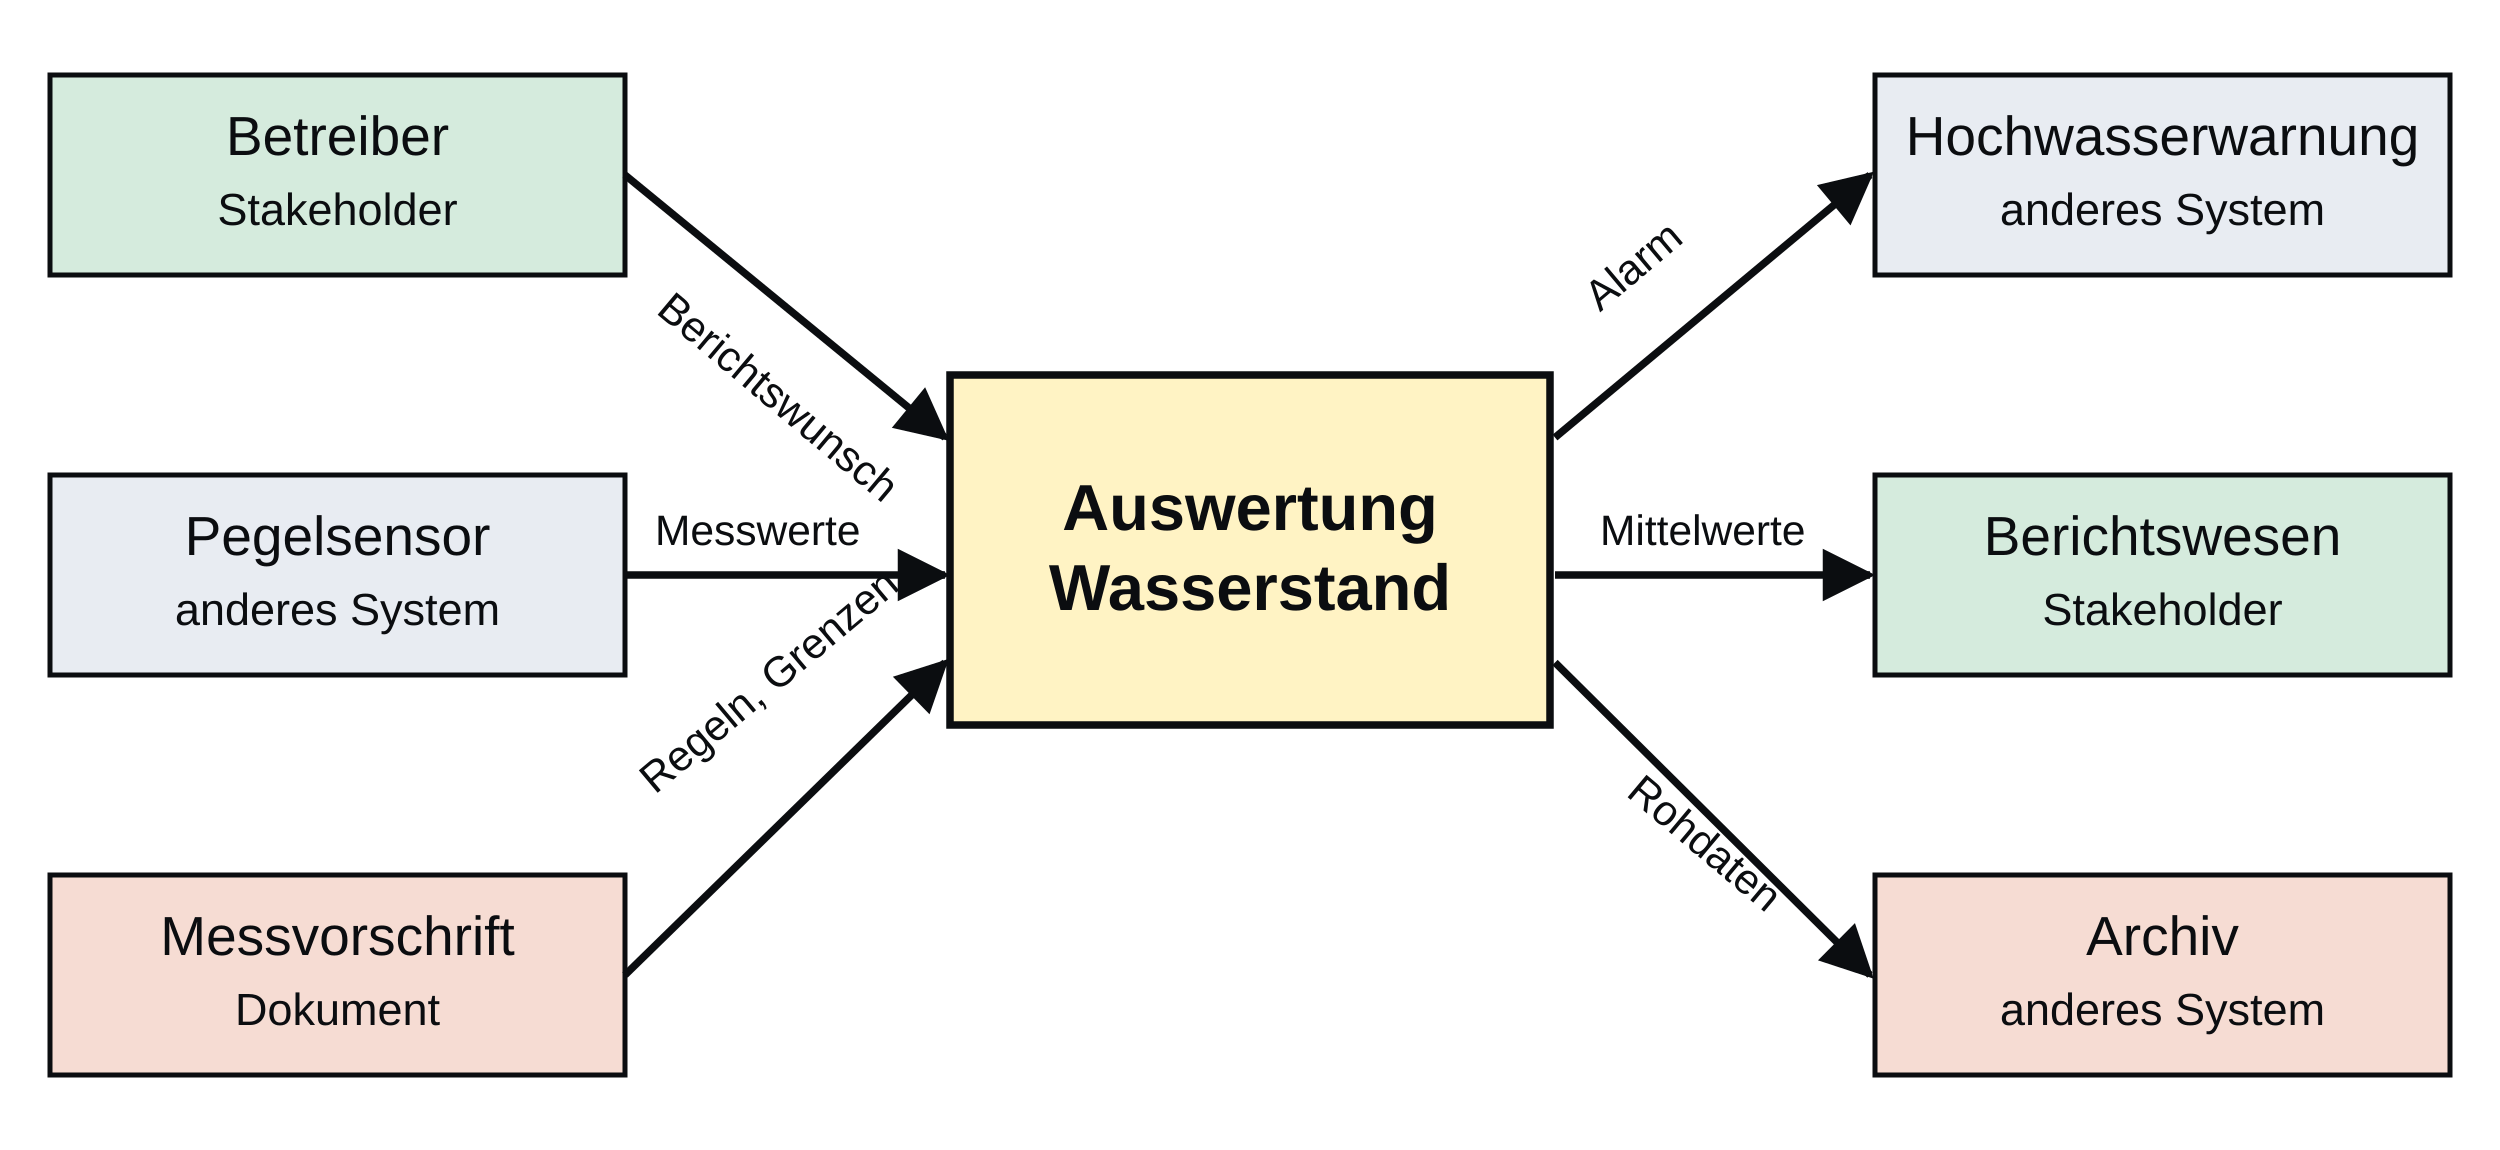
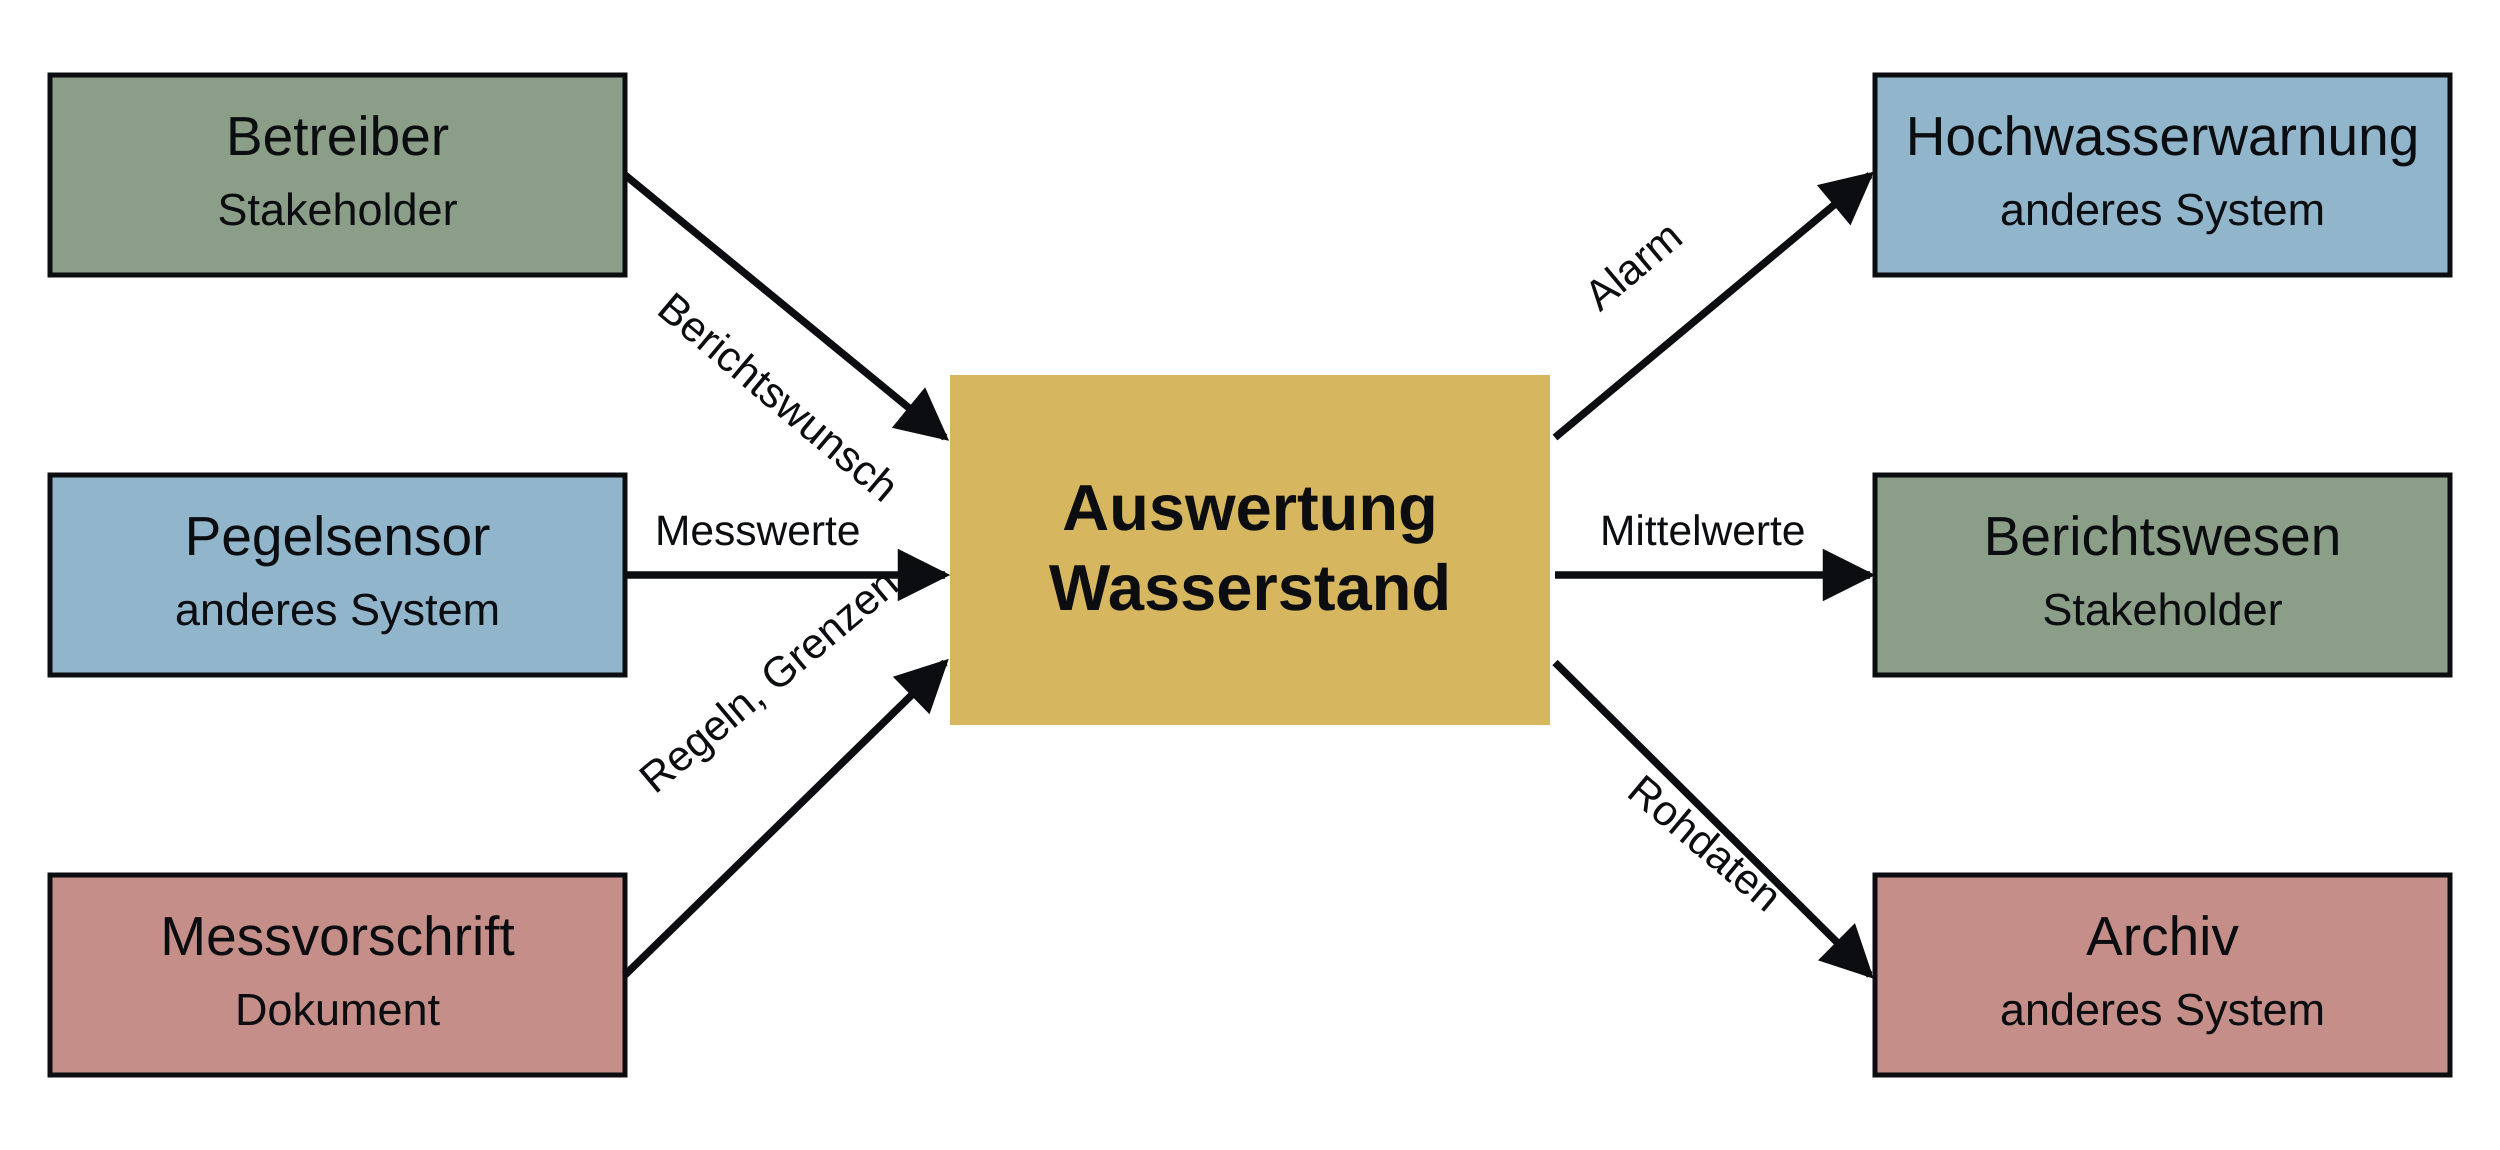
<svg xmlns="http://www.w3.org/2000/svg" viewBox="0 0 1000 460" font-family="DINPro, Arial, sans-serif">
  <defs>
    <marker id="k" viewBox="0 0 10 10" refX="9" refY="5" markerWidth="7" markerHeight="7" orient="auto-start-reverse">
      <path d="M0,0 L10,5 L0,10 z" fill="#0B0D10" />
    </marker>
  </defs>
-   <rect x="380" y="150" width="240" height="140" fill="#FFF3C4" stroke="#0B0D10" stroke-width="3" />
+   <rect x="380" y="150" width="240" height="140" fill="#D6B65E" />
  <g text-anchor="middle" fill="#0B0D10" style="font-variant-ligatures:none">
    <text x="500" y="212" font-size="26" font-weight="bold">Auswertung</text>
    <text x="500" y="244" font-size="26" font-weight="bold">Wasserstand</text>
  </g>
  <g stroke="#0B0D10" stroke-width="2">
-     <rect x="20" y="30" width="230" height="80" fill="#D5EBDD" />
-     <rect x="20" y="190" width="230" height="80" fill="#E8ECF2" />
-     <rect x="20" y="350" width="230" height="80" fill="#F6DCD3" />
-     <rect x="750" y="30" width="230" height="80" fill="#E8ECF2" />
-     <rect x="750" y="190" width="230" height="80" fill="#D5EBDD" />
-     <rect x="750" y="350" width="230" height="80" fill="#F6DCD3" />
+     <rect x="20" y="30" width="230" height="80" fill="#8B9E87" />
+     <rect x="20" y="190" width="230" height="80" fill="#91B5CB" />
+     <rect x="20" y="350" width="230" height="80" fill="#C58E89" />
+     <rect x="750" y="30" width="230" height="80" fill="#91B5CB" />
+     <rect x="750" y="190" width="230" height="80" fill="#8B9E87" />
+     <rect x="750" y="350" width="230" height="80" fill="#C58E89" />
  </g>
  <g font-size="22" text-anchor="middle" fill="#0B0D10" style="font-variant-ligatures:none">
    <text x="135" y="62">Betreiber</text>
    <text x="135" y="90" font-size="18">Stakeholder</text>
    <text x="135" y="222">Pegelsensor</text>
    <text x="135" y="250" font-size="18">anderes System</text>
    <text x="135" y="382">Messvorschrift</text>
    <text x="135" y="410" font-size="18">Dokument</text>
    <text x="865" y="62">Hochwasserwarnung</text>
    <text x="865" y="90" font-size="18">anderes System</text>
    <text x="865" y="222">Berichtswesen</text>
    <text x="865" y="250" font-size="18">Stakeholder</text>
    <text x="865" y="382">Archiv</text>
    <text x="865" y="410" font-size="18">anderes System</text>
  </g>
  <g stroke="#0B0D10" stroke-width="3" fill="none" marker-end="url(#k)">
    <line x1="250" y1="70" x2="378" y2="175" />
    <line x1="250" y1="230" x2="378" y2="230" />
    <line x1="250" y1="390" x2="378" y2="265" />
    <line x1="622" y1="175" x2="748" y2="70" />
    <line x1="622" y1="230" x2="748" y2="230" />
    <line x1="622" y1="265" x2="748" y2="390" />
  </g>
  <g font-size="17" fill="#0B0D10" style="font-variant-ligatures:none">
    <text x="262" y="125" transform="rotate(40 262 125)">Berichtswunsch</text>
    <text x="262" y="218">Messwerte</text>
    <text x="262" y="318" transform="rotate(-40 262 318)">Regeln, Grenzen</text>
    <text x="640" y="125" transform="rotate(-40 640 125)">Alarm</text>
    <text x="640" y="218">Mittelwerte</text>
    <text x="650" y="318" transform="rotate(40 650 318)">Rohdaten</text>
  </g>
</svg>
